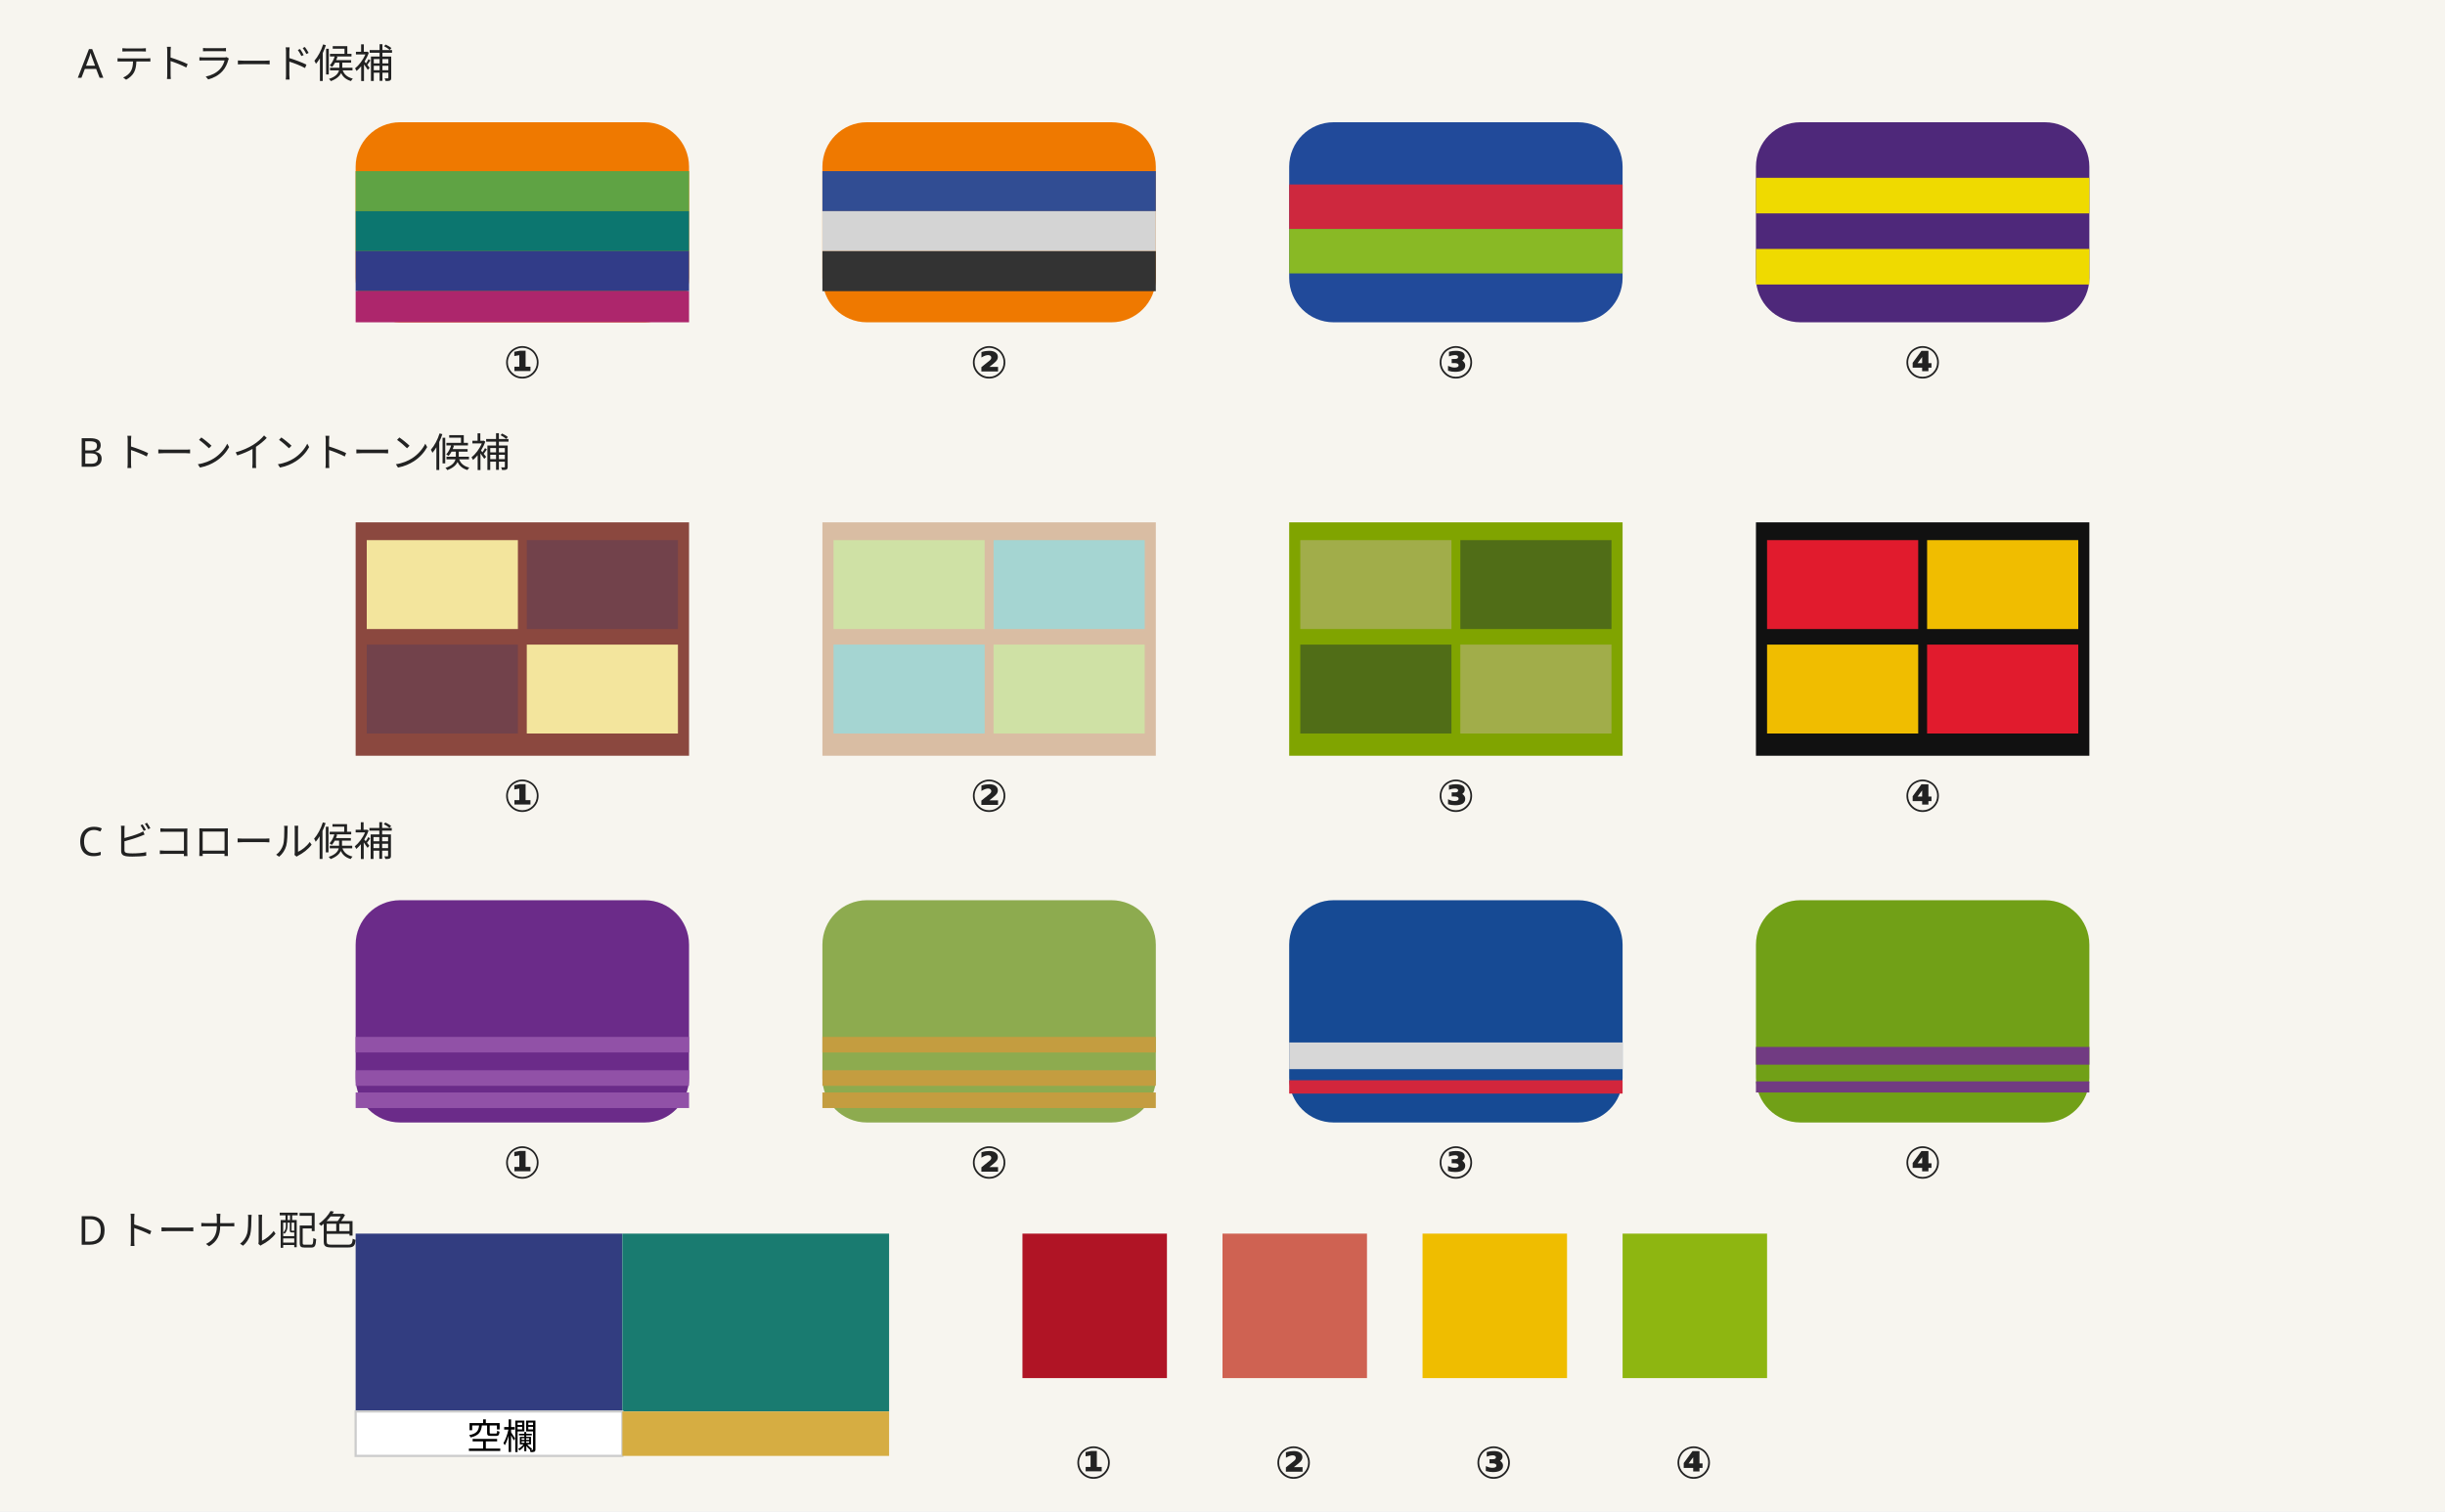
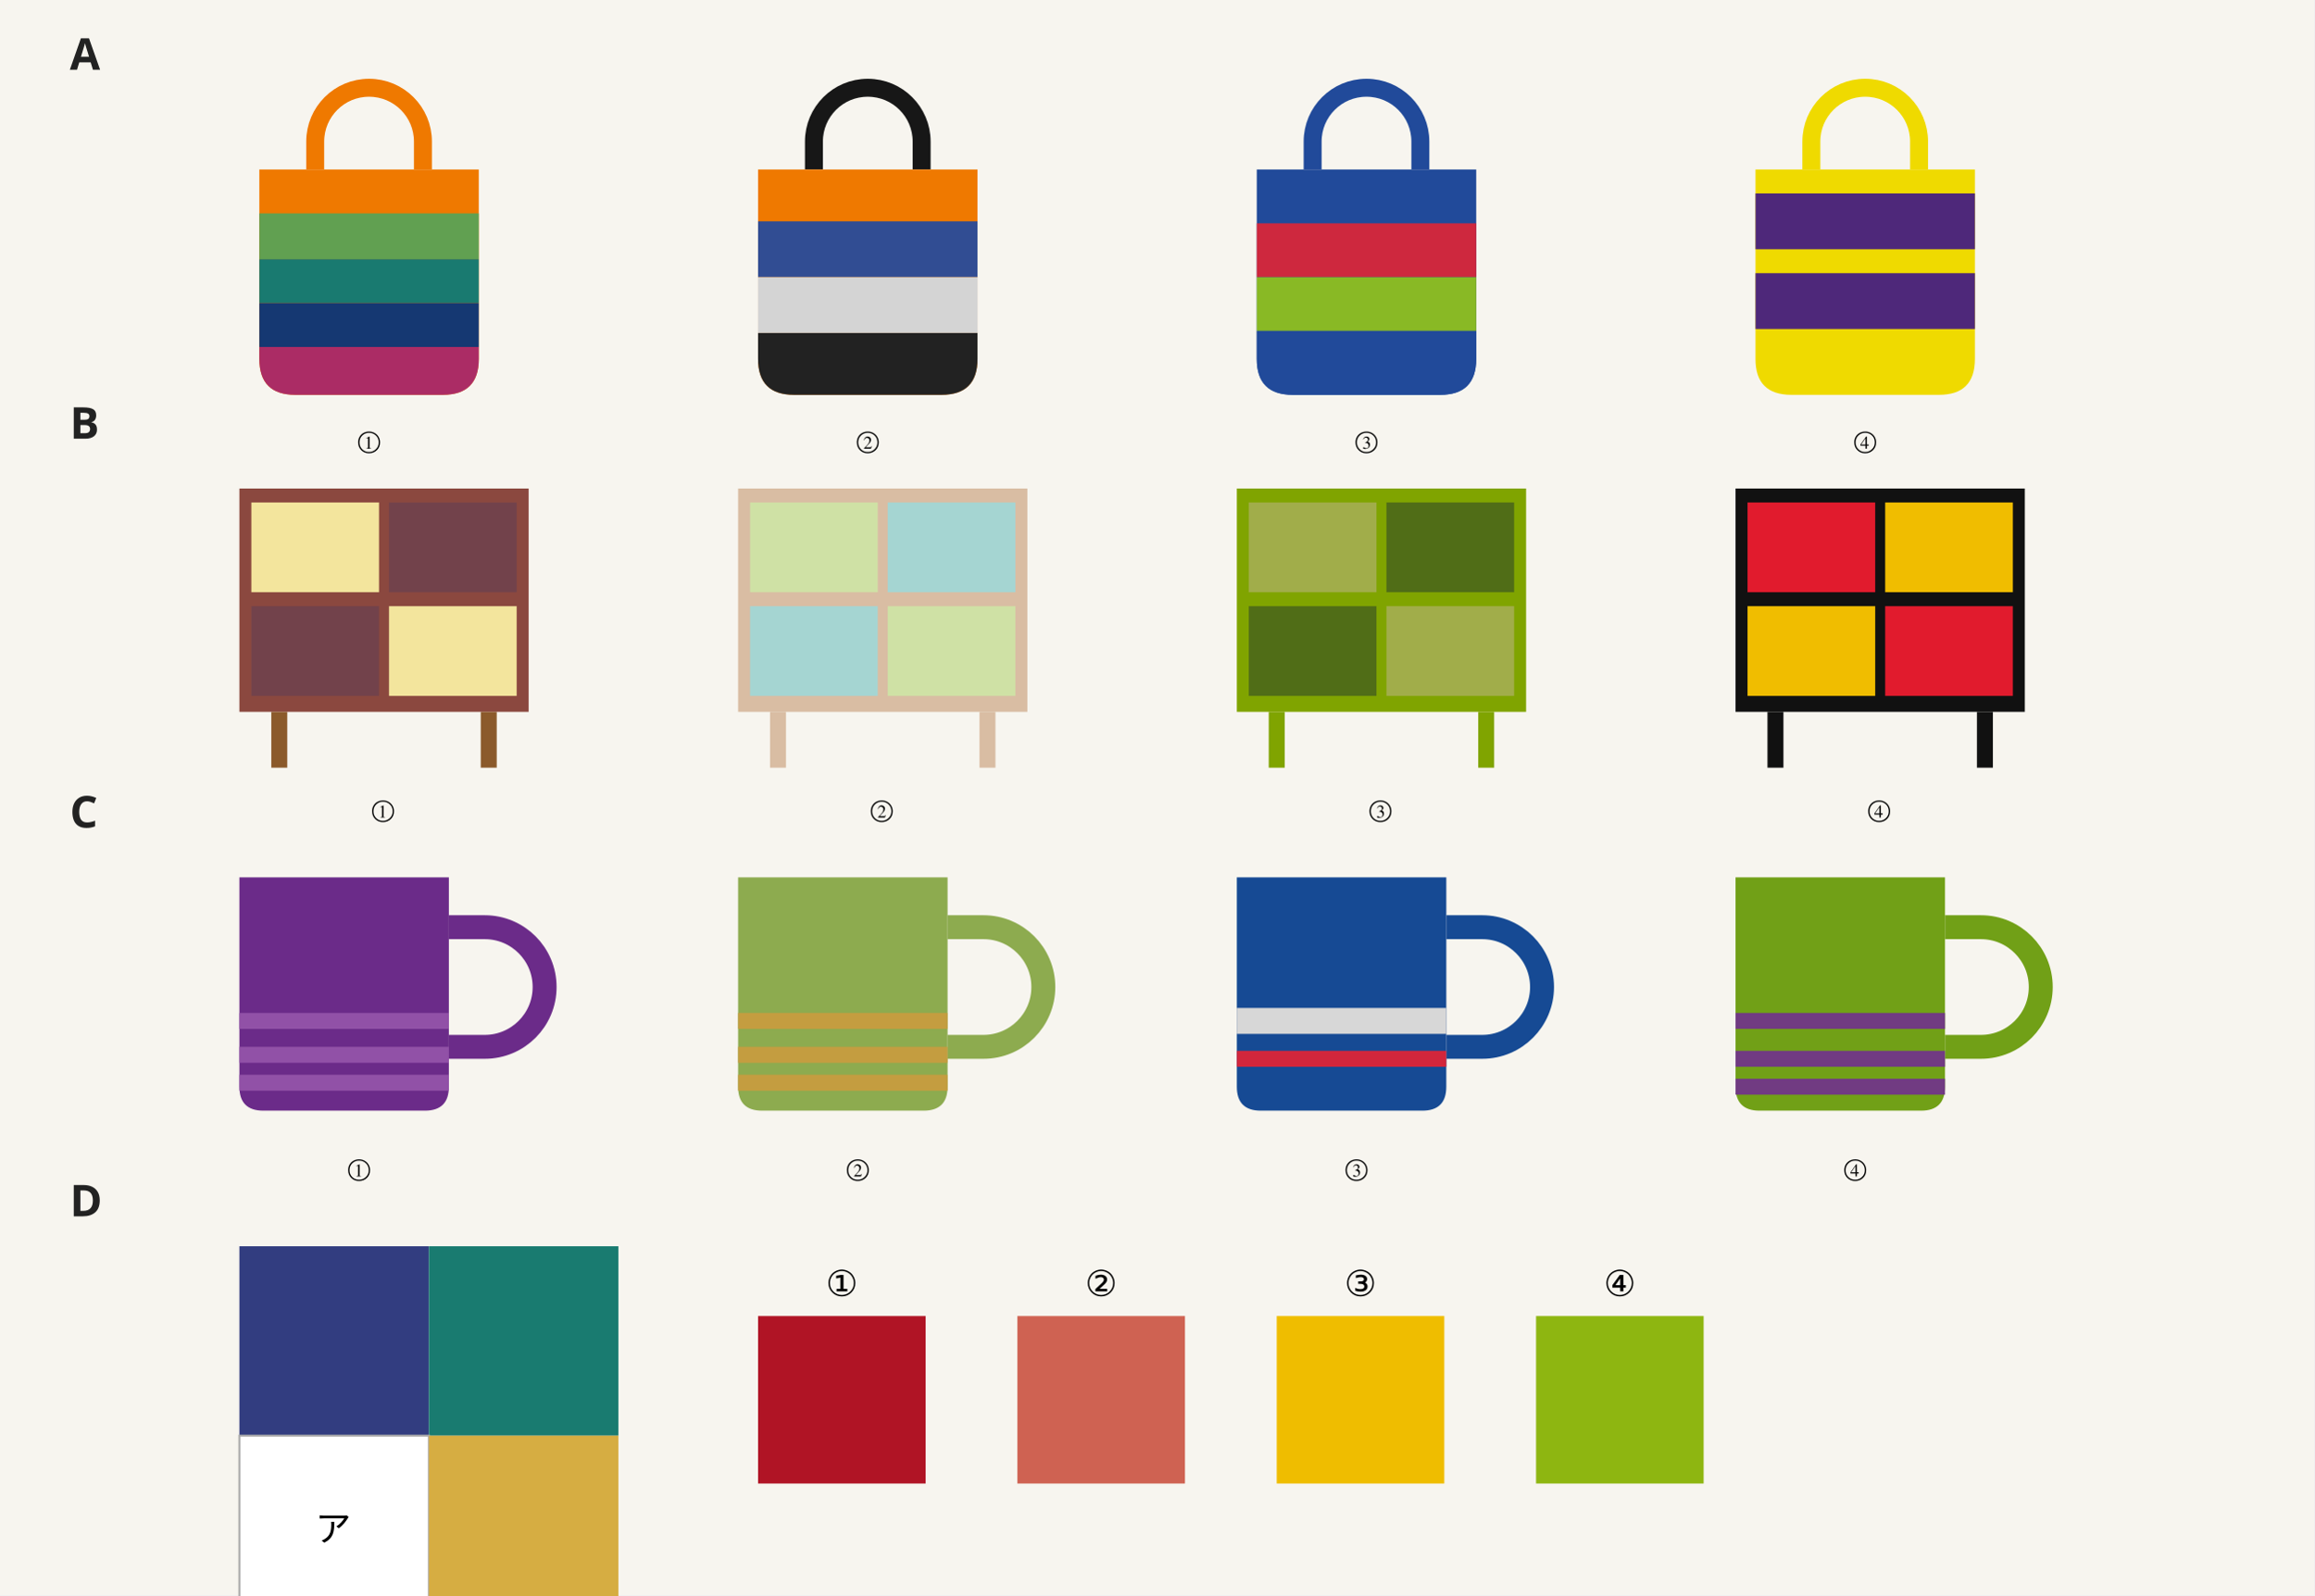
- <svg xmlns="http://www.w3.org/2000/svg" viewBox="0 0 1100 680">
-   <rect width="1100" height="680" fill="#f7f5ef" />
-   <g font-family="sans-serif" font-size="18" fill="#222">
-     <text x="35" y="35">A テトラード候補</text>
-     <text x="35" y="210">B トーンイントーン候補</text>
-     <text x="35" y="385">C ビコロール候補</text>
-     <text x="35" y="560">D トーナル配色</text>
+ <svg xmlns="http://www.w3.org/2000/svg" viewBox="0 0 1160 800" role="img" aria-label="2025年度冬期 問題8の配色選択図">
+   <rect width="1160" height="800" fill="#f7f5ef" />
+   <g font-family="sans-serif" fill="#222" font-size="18">
+     <text x="35" y="35" font-size="22" font-weight="700">A</text>
+     <text x="35" y="220" font-size="22" font-weight="700">B</text>
+     <text x="35" y="415" font-size="22" font-weight="700">C</text>
+     <text x="35" y="610" font-size="22" font-weight="700">D</text>
  </g>
-   <g transform="translate(160 55)">
-     <g>
-       <rect width="150" height="90" rx="20" fill="#ef7900" />
-       <rect y="22" width="150" height="18" fill="#5fa344" />
-       <rect y="40" width="150" height="18" fill="#0c766f" />
-       <rect y="58" width="150" height="18" fill="#313c88" />
-       <rect y="76" width="150" height="14" fill="#ad266c" />
+   <g transform="translate(120 55)" stroke-linejoin="round">
+     <g transform="translate(0 0)">
+       <path d="M38 30V16a27 27 0 0 1 54 0v14" fill="none" stroke="#ef7900" stroke-width="9" />
+       <path d="M10 30h110v95q0 18-18 18H28q-18 0-18-18z" fill="#ef7900" />
+       <rect x="10" y="52" width="110" height="23" fill="#61a051" />
+       <rect x="10" y="75" width="110" height="22" fill="#197a70" />
+       <rect x="10" y="97" width="110" height="22" fill="#153872" />
+       <path d="M10 119h110v6q0 18-18 18H28q-18 0-18-18z" fill="#ab2c65" />
+       <text x="65" y="170" text-anchor="middle">①</text>
    </g>
-     <g transform="translate(210)">
-       <rect width="150" height="90" rx="20" fill="#ef7900" />
-       <rect y="22" width="150" height="18" fill="#314d93" />
-       <rect y="40" width="150" height="18" fill="#d4d4d4" />
-       <rect y="58" width="150" height="18" fill="#333" />
+     <g transform="translate(250 0)">
+       <path d="M38 30V16a27 27 0 0 1 54 0v14" fill="none" stroke="#171717" stroke-width="9" />
+       <path d="M10 30h110v95q0 18-18 18H28q-18 0-18-18z" fill="#ef7900" />
+       <rect x="10" y="56" width="110" height="28" fill="#314d93" />
+       <rect x="10" y="84" width="110" height="28" fill="#d4d4d4" />
+       <path d="M10 112h110v13q0 18-18 18H28q-18 0-18-18z" fill="#222" />
+       <text x="65" y="170" text-anchor="middle">②</text>
    </g>
-     <g transform="translate(420)">
-       <rect width="150" height="90" rx="20" fill="#214a9a" />
-       <rect y="28" width="150" height="20" fill="#ce283e" />
-       <rect y="48" width="150" height="20" fill="#89b925" />
+     <g transform="translate(500 0)">
+       <path d="M38 30V16a27 27 0 0 1 54 0v14" fill="none" stroke="#214a9a" stroke-width="9" />
+       <path d="M10 30h110v95q0 18-18 18H28q-18 0-18-18z" fill="#214a9a" />
+       <rect x="10" y="57" width="110" height="27" fill="#ce283e" />
+       <rect x="10" y="84" width="110" height="27" fill="#89b925" />
+       <path d="M10 111h110v14q0 18-18 18H28q-18 0-18-18z" fill="#214a9a" />
+       <text x="65" y="170" text-anchor="middle">③</text>
    </g>
-     <g transform="translate(630)">
-       <rect width="150" height="90" rx="20" fill="#4e287a" />
-       <rect y="25" width="150" height="16" fill="#efda00" />
-       <rect y="57" width="150" height="16" fill="#efda00" />
+     <g transform="translate(750 0)">
+       <path d="M38 30V16a27 27 0 0 1 54 0v14" fill="none" stroke="#efda00" stroke-width="9" />
+       <path d="M10 30h110v95q0 18-18 18H28q-18 0-18-18z" fill="#efda00" />
+       <rect x="10" y="42" width="110" height="28" fill="#4e287a" />
+       <rect x="10" y="82" width="110" height="28" fill="#4e287a" />
+       <text x="65" y="170" text-anchor="middle">④</text>
    </g>
  </g>
-   <g transform="translate(160 235)">
+   <g transform="translate(120 245)">
    <g>
-       <rect width="150" height="105" fill="#8b483f" />
-       <rect x="5" y="8" width="68" height="40" fill="#f3e59d" />
-       <rect x="77" y="8" width="68" height="40" fill="#72424b" />
-       <rect x="5" y="55" width="68" height="40" fill="#72424b" />
-       <rect x="77" y="55" width="68" height="40" fill="#f3e59d" />
+       <rect width="145" height="112" fill="#8b483f" />
+       <rect x="6" y="7" width="64" height="45" fill="#f3e59d" />
+       <rect x="75" y="7" width="64" height="45" fill="#72424b" />
+       <rect x="6" y="59" width="64" height="45" fill="#72424b" />
+       <rect x="75" y="59" width="64" height="45" fill="#f3e59d" />
+       <path d="M20 112v28M125 112v28" stroke="#8b5a2b" stroke-width="8" />
+       <text x="72" y="165" text-anchor="middle">①</text>
    </g>
-     <g transform="translate(210)">
-       <rect width="150" height="105" fill="#d9bda3" />
-       <rect x="5" y="8" width="68" height="40" fill="#cfe1a5" />
-       <rect x="77" y="8" width="68" height="40" fill="#a5d5d2" />
-       <rect x="5" y="55" width="68" height="40" fill="#a5d5d2" />
-       <rect x="77" y="55" width="68" height="40" fill="#cfe1a5" />
+     <g transform="translate(250)">
+       <rect width="145" height="112" fill="#d9bda3" />
+       <rect x="6" y="7" width="64" height="45" fill="#cfe1a5" />
+       <rect x="75" y="7" width="64" height="45" fill="#a5d5d2" />
+       <rect x="6" y="59" width="64" height="45" fill="#a5d5d2" />
+       <rect x="75" y="59" width="64" height="45" fill="#cfe1a5" />
+       <path d="M20 112v28M125 112v28" stroke="#d9bda3" stroke-width="8" />
+       <text x="72" y="165" text-anchor="middle">②</text>
    </g>
-     <g transform="translate(420)">
-       <rect width="150" height="105" fill="#80a400" />
-       <rect x="5" y="8" width="68" height="40" fill="#a1ad4a" />
-       <rect x="77" y="8" width="68" height="40" fill="#506d17" />
-       <rect x="5" y="55" width="68" height="40" fill="#506d17" />
-       <rect x="77" y="55" width="68" height="40" fill="#a1ad4a" />
+     <g transform="translate(500)">
+       <rect width="145" height="112" fill="#80a400" />
+       <rect x="6" y="7" width="64" height="45" fill="#a1ad4a" />
+       <rect x="75" y="7" width="64" height="45" fill="#506d17" />
+       <rect x="6" y="59" width="64" height="45" fill="#506d17" />
+       <rect x="75" y="59" width="64" height="45" fill="#a1ad4a" />
+       <path d="M20 112v28M125 112v28" stroke="#80a400" stroke-width="8" />
+       <text x="72" y="165" text-anchor="middle">③</text>
    </g>
-     <g transform="translate(630)">
-       <rect width="150" height="105" fill="#111" />
-       <rect x="5" y="8" width="68" height="40" fill="#e11b2d" />
-       <rect x="77" y="8" width="68" height="40" fill="#f0bd00" />
-       <rect x="5" y="55" width="68" height="40" fill="#f0bd00" />
-       <rect x="77" y="55" width="68" height="40" fill="#e11b2d" />
+     <g transform="translate(750)">
+       <rect width="145" height="112" fill="#111" />
+       <rect x="6" y="7" width="64" height="45" fill="#e11b2d" />
+       <rect x="75" y="7" width="64" height="45" fill="#f0bd00" />
+       <rect x="6" y="59" width="64" height="45" fill="#f0bd00" />
+       <rect x="75" y="59" width="64" height="45" fill="#e11b2d" />
+       <path d="M20 112v28M125 112v28" stroke="#111" stroke-width="8" />
+       <text x="72" y="165" text-anchor="middle">④</text>
    </g>
  </g>
-   <g transform="translate(160 405)">
+   <g transform="translate(120 440)">
    <g>
-       <rect width="150" height="100" rx="20" fill="#6b2b89" />
-       <path d="M0 65H150M0 80H150M0 90H150" stroke="#9151a7" stroke-width="7" />
+       <path d="M0 0h105v105q0 12-12 12H12Q0 117 0 105z" fill="#6b2b89" />
+       <path d="M105 25h18a30 30 0 0 1 0 60h-18" fill="none" stroke="#6b2b89" stroke-width="12" />
+       <path d="M0 72H105M0 89H105M0 103H105" stroke="#9151a7" stroke-width="8" />
+       <text x="60" y="150" text-anchor="middle">①</text>
    </g>
-     <g transform="translate(210)">
-       <rect width="150" height="100" rx="20" fill="#8dab4f" />
-       <path d="M0 65H150M0 80H150M0 90H150" stroke="#c49d40" stroke-width="7" />
+     <g transform="translate(250)">
+       <path d="M0 0h105v105q0 12-12 12H12Q0 117 0 105z" fill="#8dab4f" />
+       <path d="M105 25h18a30 30 0 0 1 0 60h-18" fill="none" stroke="#8dab4f" stroke-width="12" />
+       <path d="M0 72H105M0 89H105M0 103H105" stroke="#c49d40" stroke-width="8" />
+       <text x="60" y="150" text-anchor="middle">②</text>
    </g>
-     <g transform="translate(420)">
-       <rect width="150" height="100" rx="20" fill="#164a94" />
-       <path d="M0 70H150" stroke="#d7d7d7" stroke-width="12" />
-       <path d="M0 84H150" stroke="#d2263c" stroke-width="6" />
+     <g transform="translate(500)">
+       <path d="M0 0h105v105q0 12-12 12H12Q0 117 0 105z" fill="#164a94" />
+       <path d="M105 25h18a30 30 0 0 1 0 60h-18" fill="none" stroke="#164a94" stroke-width="12" />
+       <path d="M0 72H105" stroke="#d7d7d7" stroke-width="13" />
+       <path d="M0 91H105" stroke="#d2263c" stroke-width="8" />
+       <text x="60" y="150" text-anchor="middle">③</text>
    </g>
-     <g transform="translate(630)">
-       <rect width="150" height="100" rx="20" fill="#71a017" />
-       <path d="M0 70H150" stroke="#713b82" stroke-width="8" />
-       <path d="M0 84H150" stroke="#713b82" stroke-width="5" />
+     <g transform="translate(750)">
+       <path d="M0 0h105v105q0 12-12 12H12Q0 117 0 105z" fill="#71a017" />
+       <path d="M105 25h18a30 30 0 0 1 0 60h-18" fill="none" stroke="#71a017" stroke-width="12" />
+       <path d="M0 72H105M0 91H105M0 105H105" stroke="#713b82" stroke-width="8" />
+       <text x="60" y="150" text-anchor="middle">④</text>
    </g>
  </g>
-   <g transform="translate(160 555)">
-     <rect width="120" height="80" fill="#323d80" />
-     <rect x="120" width="120" height="80" fill="#197b70" />
-     <rect y="80" width="120" height="20" fill="#fff" stroke="#ccc" />
-     <rect x="120" y="80" width="120" height="20" fill="#d6ad42" />
-     <text x="50" y="97" font-family="sans-serif" font-size="16">空欄</text>
-     <rect x="300" width="65" height="65" fill="#b01425" />
-     <rect x="390" width="65" height="65" fill="#cf6252" />
-     <rect x="480" width="65" height="65" fill="#efbd00" />
-     <rect x="570" width="65" height="65" fill="#8eb611" />
-   </g>
-   <g font-family="sans-serif" font-size="20" font-weight="700" fill="#222" text-anchor="middle">
-     <text x="235" y="170">①</text>
-     <text x="445" y="170">②</text>
-     <text x="655" y="170">③</text>
-     <text x="865" y="170">④</text>
-     <text x="235" y="365">①</text>
-     <text x="445" y="365">②</text>
-     <text x="655" y="365">③</text>
-     <text x="865" y="365">④</text>
-     <text x="235" y="530">①</text>
-     <text x="445" y="530">②</text>
-     <text x="655" y="530">③</text>
-     <text x="865" y="530">④</text>
-     <text x="492" y="665">①</text>
-     <text x="582" y="665">②</text>
-     <text x="672" y="665">③</text>
-     <text x="762" y="665">④</text>
+   <g transform="translate(120 625)">
+     <rect x="0" y="0" width="95" height="95" fill="#323d80" />
+     <rect x="95" y="0" width="95" height="95" fill="#197b70" />
+     <rect x="0" y="95" width="95" height="95" fill="#fff" stroke="#aaa" />
+     <rect x="95" y="95" width="95" height="95" fill="#d6ad42" />
+     <text x="47" y="148" text-anchor="middle" font-family="sans-serif" font-size="18">ア</text>
+     <g transform="translate(260 35)" font-family="sans-serif" font-size="18" text-anchor="middle">
+       <text x="42" y="-10">①</text>
+       <rect width="84" height="84" fill="#b01425" />
+       <text x="172" y="-10">②</text>
+       <rect x="130" width="84" height="84" fill="#cf6252" />
+       <text x="302" y="-10">③</text>
+       <rect x="260" width="84" height="84" fill="#efbd00" />
+       <text x="432" y="-10">④</text>
+       <rect x="390" width="84" height="84" fill="#8eb611" />
+     </g>
  </g>
</svg>
